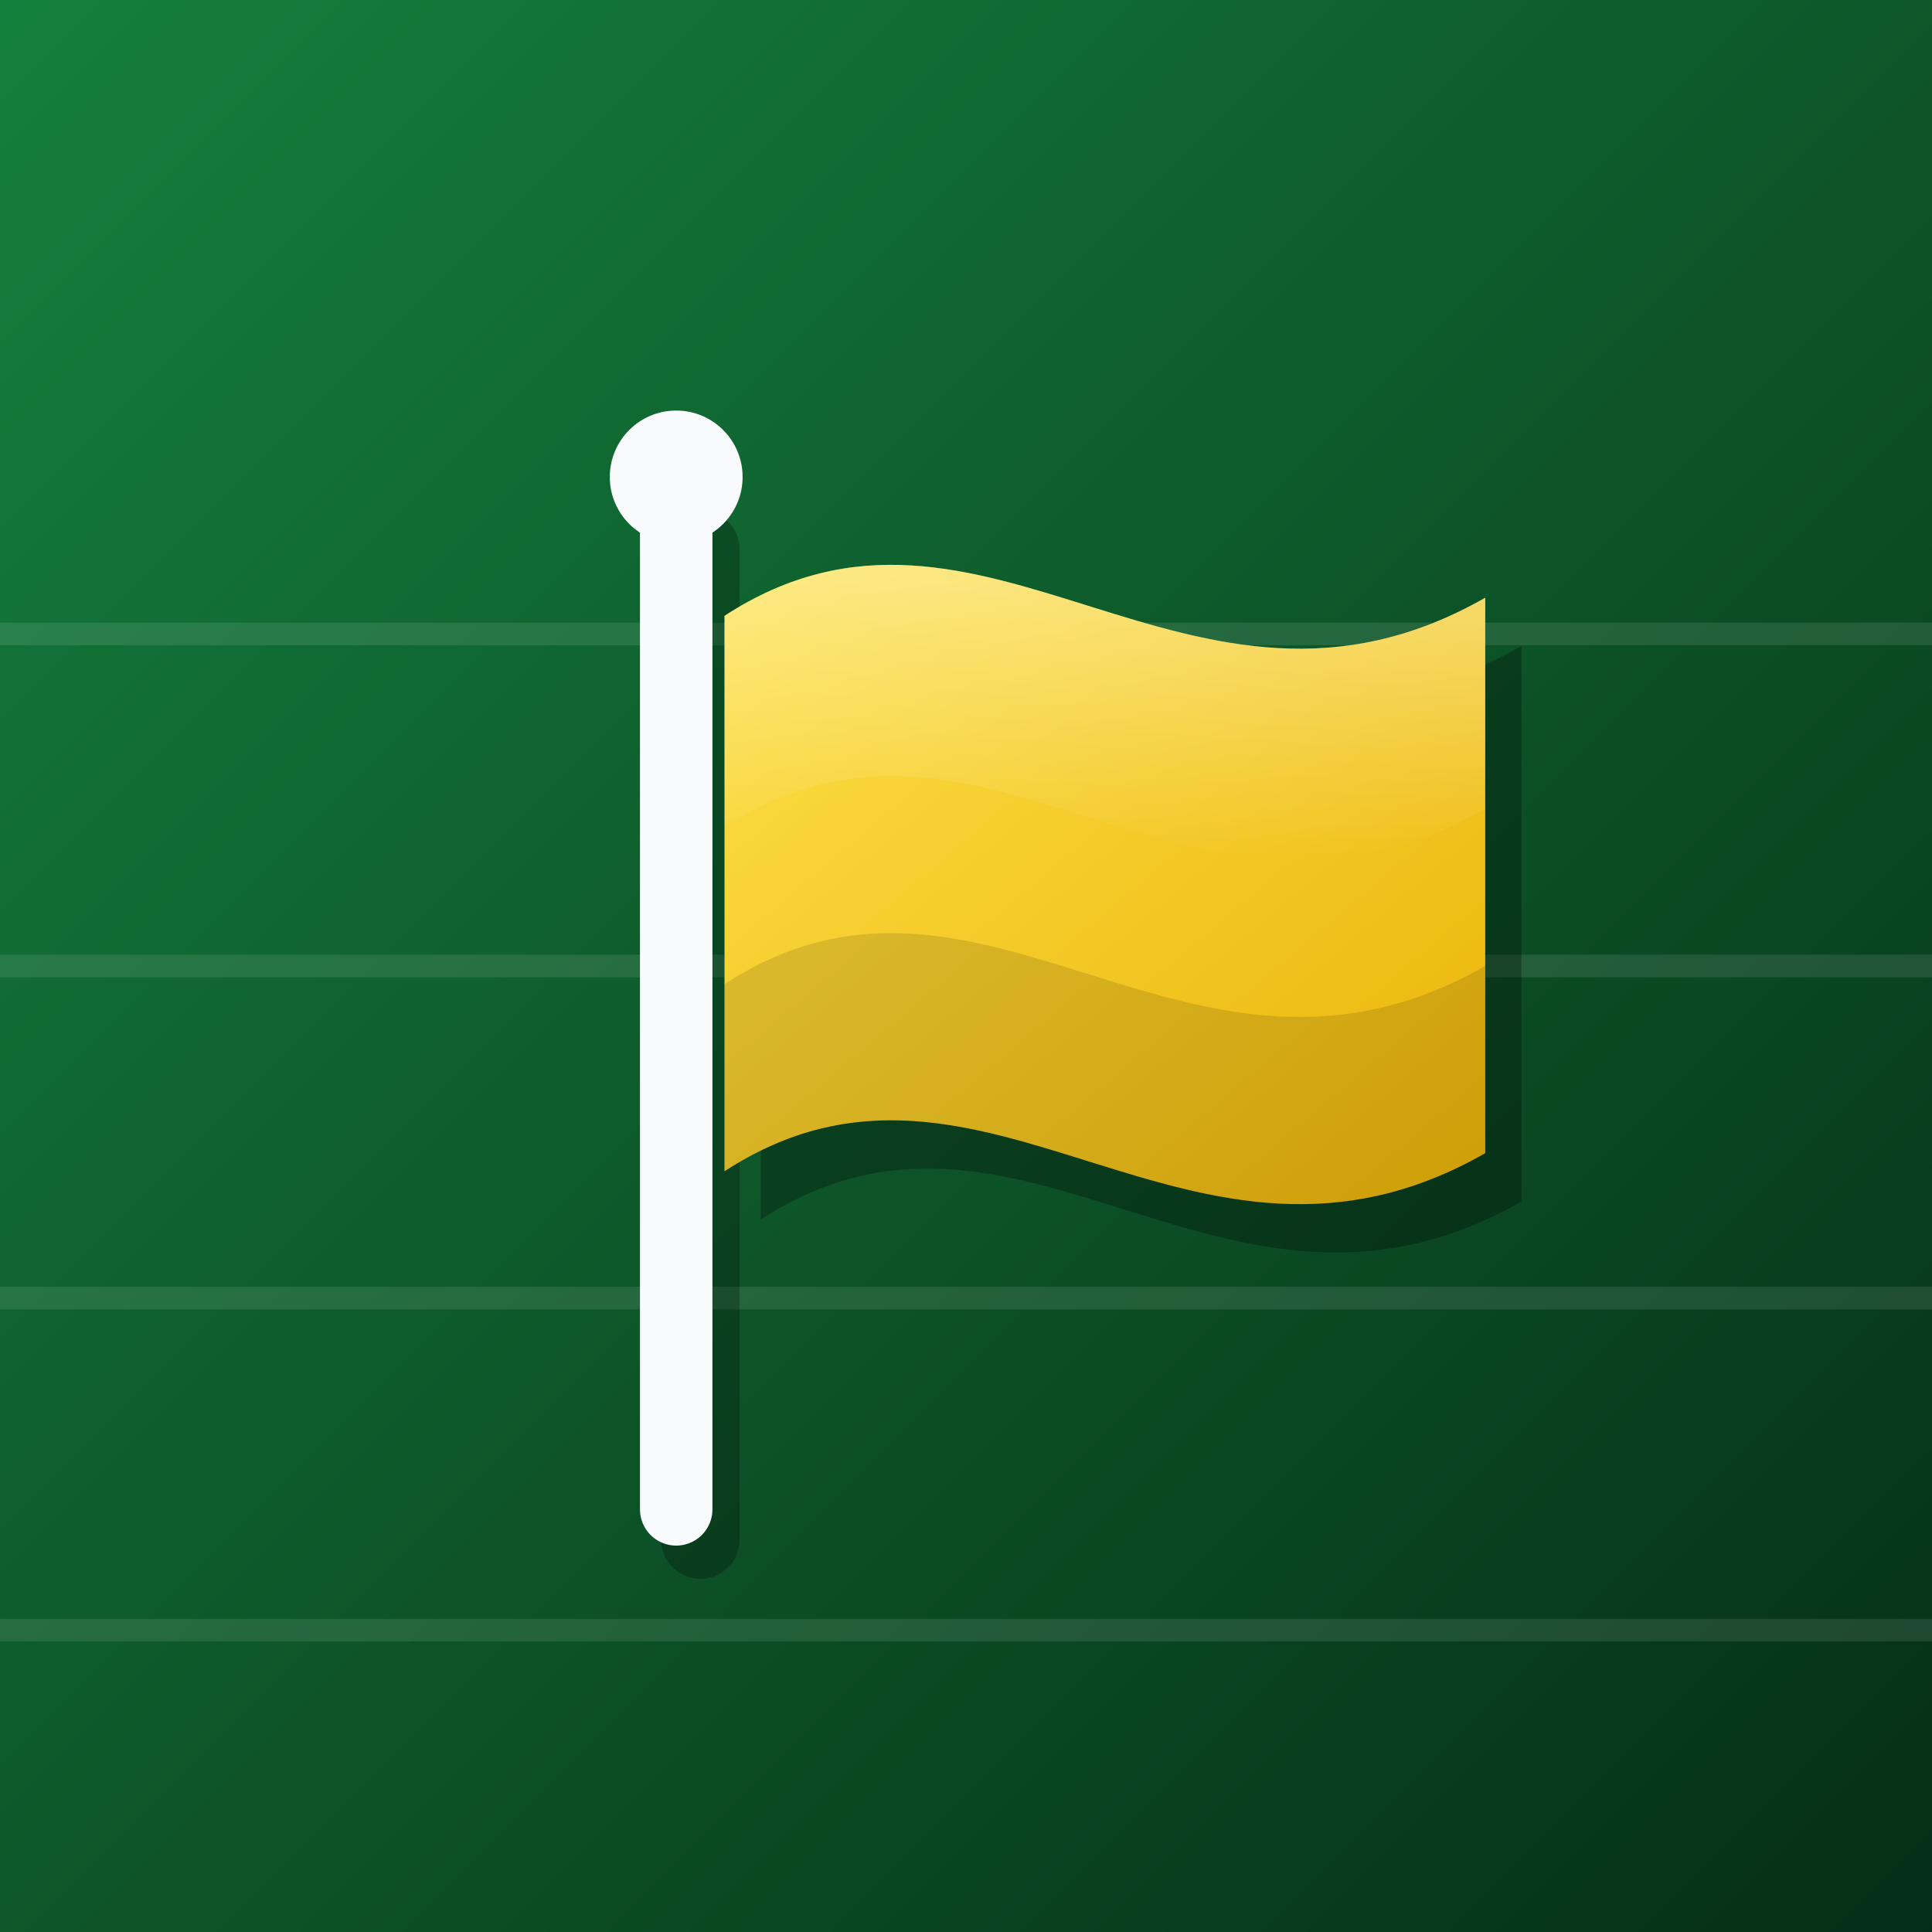
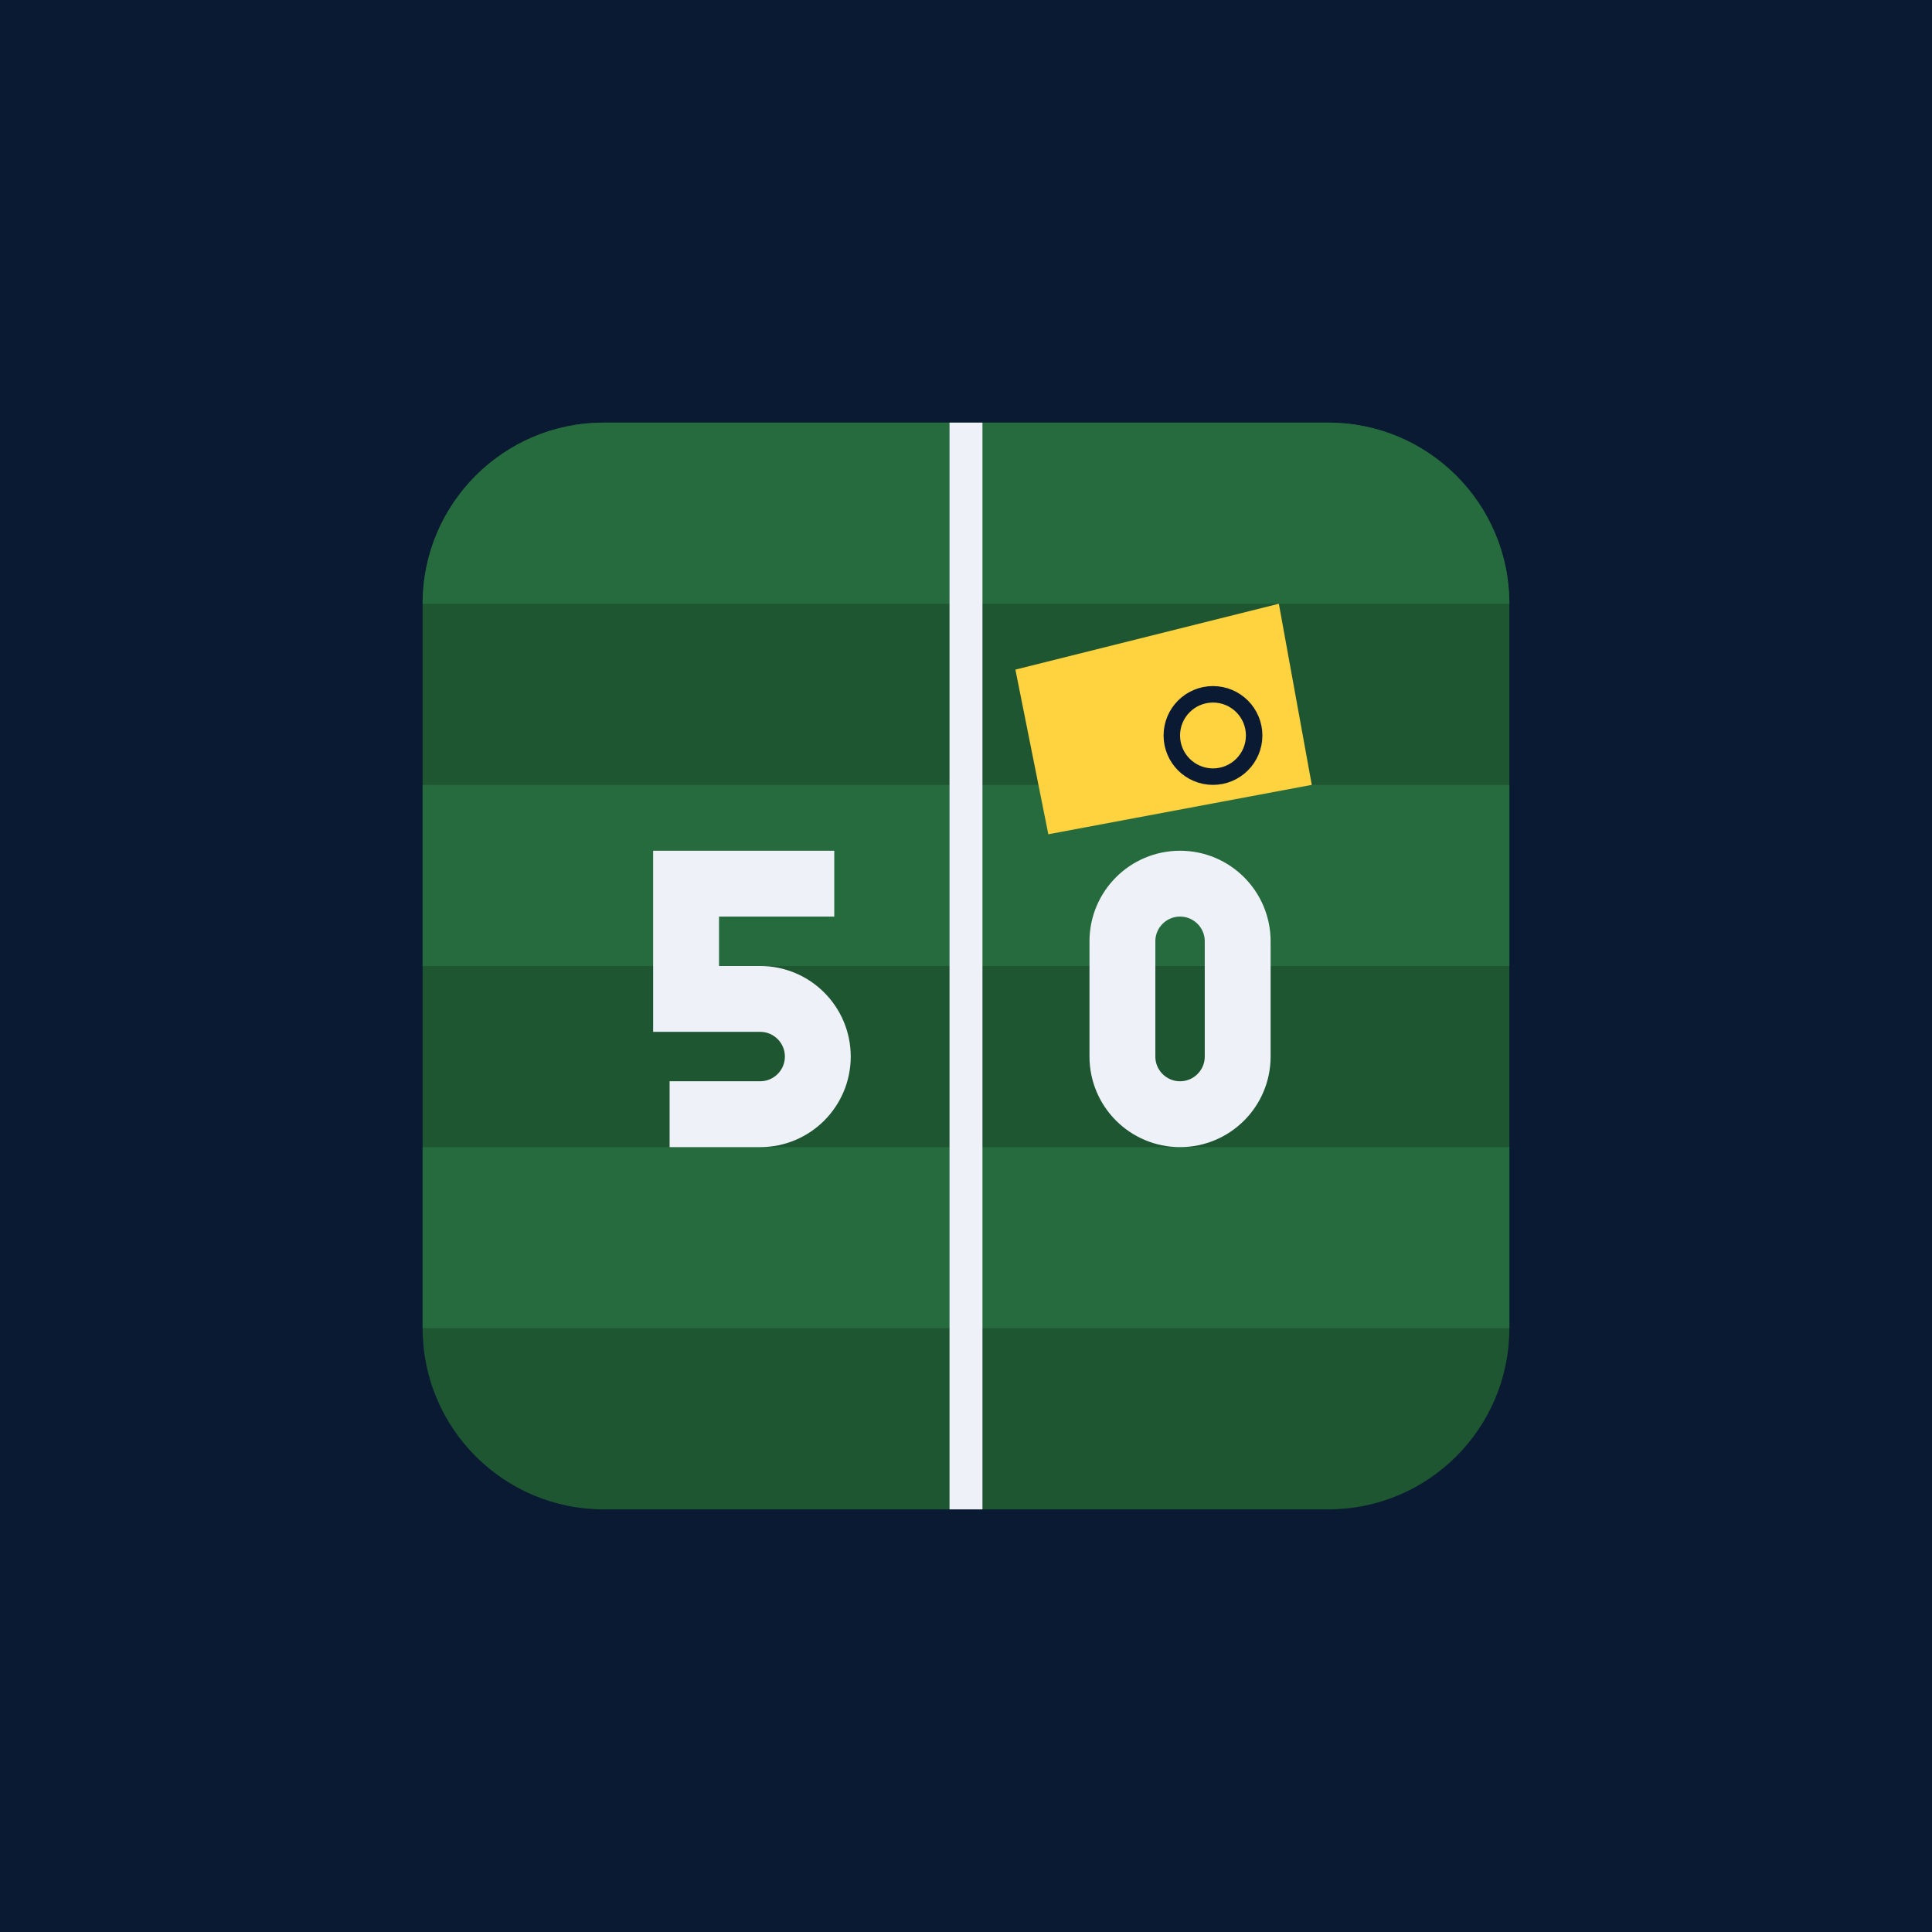
<svg xmlns="http://www.w3.org/2000/svg" viewBox="0 0 512 512" width="512" height="512">
-   <defs>
-     <linearGradient id="campo" x1="0" y1="0" x2="1" y2="1">
-       <stop offset="0" stop-color="#15803d" />
-       <stop offset="1" stop-color="#052e16" />
-     </linearGradient>
-     <linearGradient id="panuelo" x1="0" y1="0" x2="1" y2="1">
-       <stop offset="0" stop-color="#fde047" />
-       <stop offset="1" stop-color="#eab308" />
-     </linearGradient>
-     <linearGradient id="brillo" x1="0" y1="0" x2="0" y2="1">
-       <stop offset="0" stop-color="#ffffff" stop-opacity="0.35" />
-       <stop offset="1" stop-color="#ffffff" stop-opacity="0" />
-     </linearGradient>
-   </defs>
-   <rect width="512" height="512" fill="url(#campo)" />
-   <g stroke="#ffffff" stroke-opacity="0.10" stroke-width="6" stroke-linecap="round">
-     <line x1="0" y1="168" x2="512" y2="168" />
-     <line x1="0" y1="256" x2="512" y2="256" />
-     <line x1="0" y1="344" x2="512" y2="344" />
-     <line x1="0" y1="432" x2="512" y2="432" />
-   </g>
-   <g transform="translate(256 256) scale(0.8) translate(-256 -256)">
-     <path d="M176 140 C 262 84, 330 190, 428 134 L 428 318 C 330 374, 262 268, 176 324 Z" fill="#000000" opacity="0.28" transform="translate(12 16)" />
-     <line x1="160" y1="108" x2="160" y2="436" stroke="#000000" stroke-opacity="0.25" stroke-width="26" stroke-linecap="round" transform="translate(8 10)" />
-     <line x1="160" y1="108" x2="160" y2="436" stroke="#f8fafc" stroke-width="24" stroke-linecap="round" />
-     <circle cx="160" cy="94" r="22" fill="#f8fafc" />
-     <path d="M176 140 C 262 84, 330 190, 428 134 L 428 318 C 330 374, 262 268, 176 324 Z" fill="url(#panuelo)" />
-     <path d="M176 140 C 262 84, 330 190, 428 134 L 428 204 C 330 260, 262 154, 176 210 Z" fill="url(#brillo)" />
-     <path d="M176 262 C 262 206, 330 312, 428 256 L 428 318 C 330 374, 262 268, 176 324 Z" fill="#000000" opacity="0.12" />
+   <rect width="512" height="512" fill="#0A1A33" />
+   <g transform="translate(112 112) scale(2.1818)">
+     <rect width="132" height="132" rx="22" fill="#1E5631" />
+     <path d="M0 22A22 22 0 0 1 22 0H110A22 22 0 0 1 132 22Z" fill="#256B3D" />
+     <rect y="44" width="132" height="22" fill="#256B3D" />
+     <rect y="88" width="132" height="22" fill="#256B3D" />
+     <line x1="66" y1="0" x2="66" y2="132" stroke="#EEF2F8" stroke-width="4" />
+     <g fill="none" stroke="#EEF2F8" stroke-width="8" stroke-linecap="butt" stroke-linejoin="miter">
+       <path d="M50 56H32V70H41A7 7 0 0 1 48 77A7 7 0 0 1 41 84H30" />
+       <path d="M92 56A7 7 0 0 1 99 63V77A7 7 0 0 1 85 77V63A7 7 0 0 1 92 56Z" />
+     </g>
+     <path d="M72 30L104 22L108 44L76 50Z" fill="#FFD23F" />
+     <circle cx="96" cy="38" r="5" fill="#FFD23F" stroke="#0A1A33" stroke-width="2" />
  </g>
</svg>
